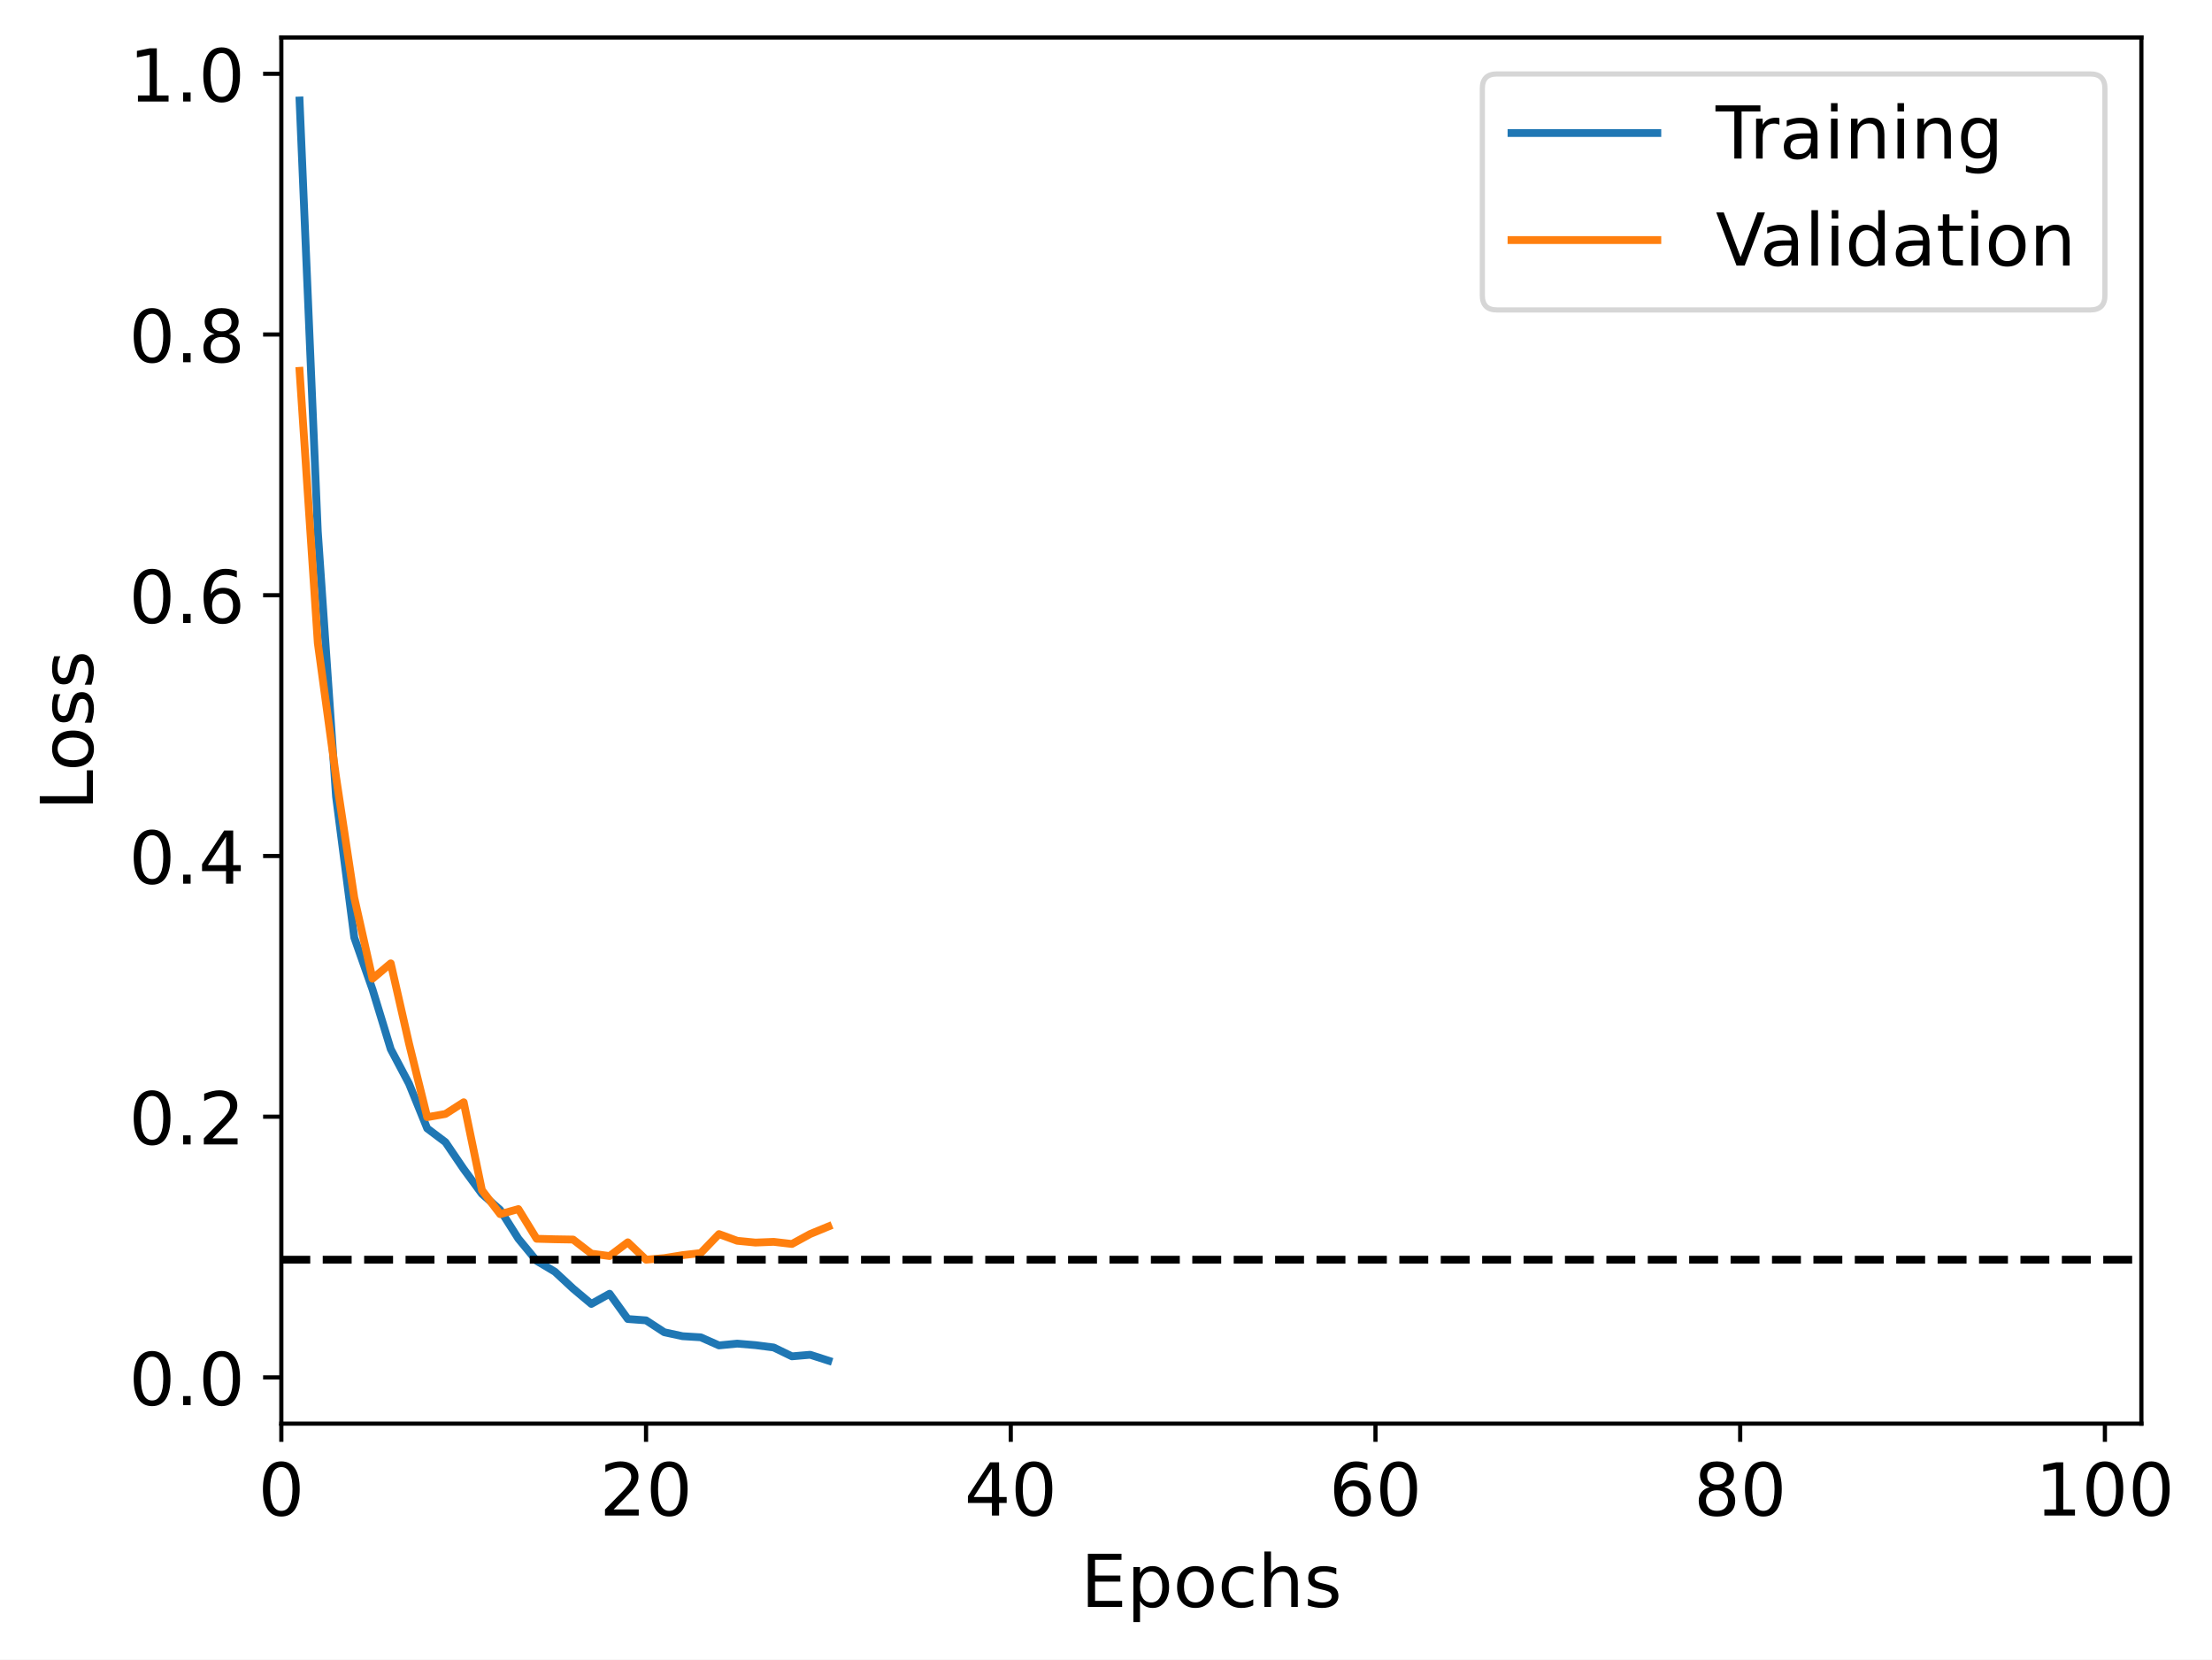
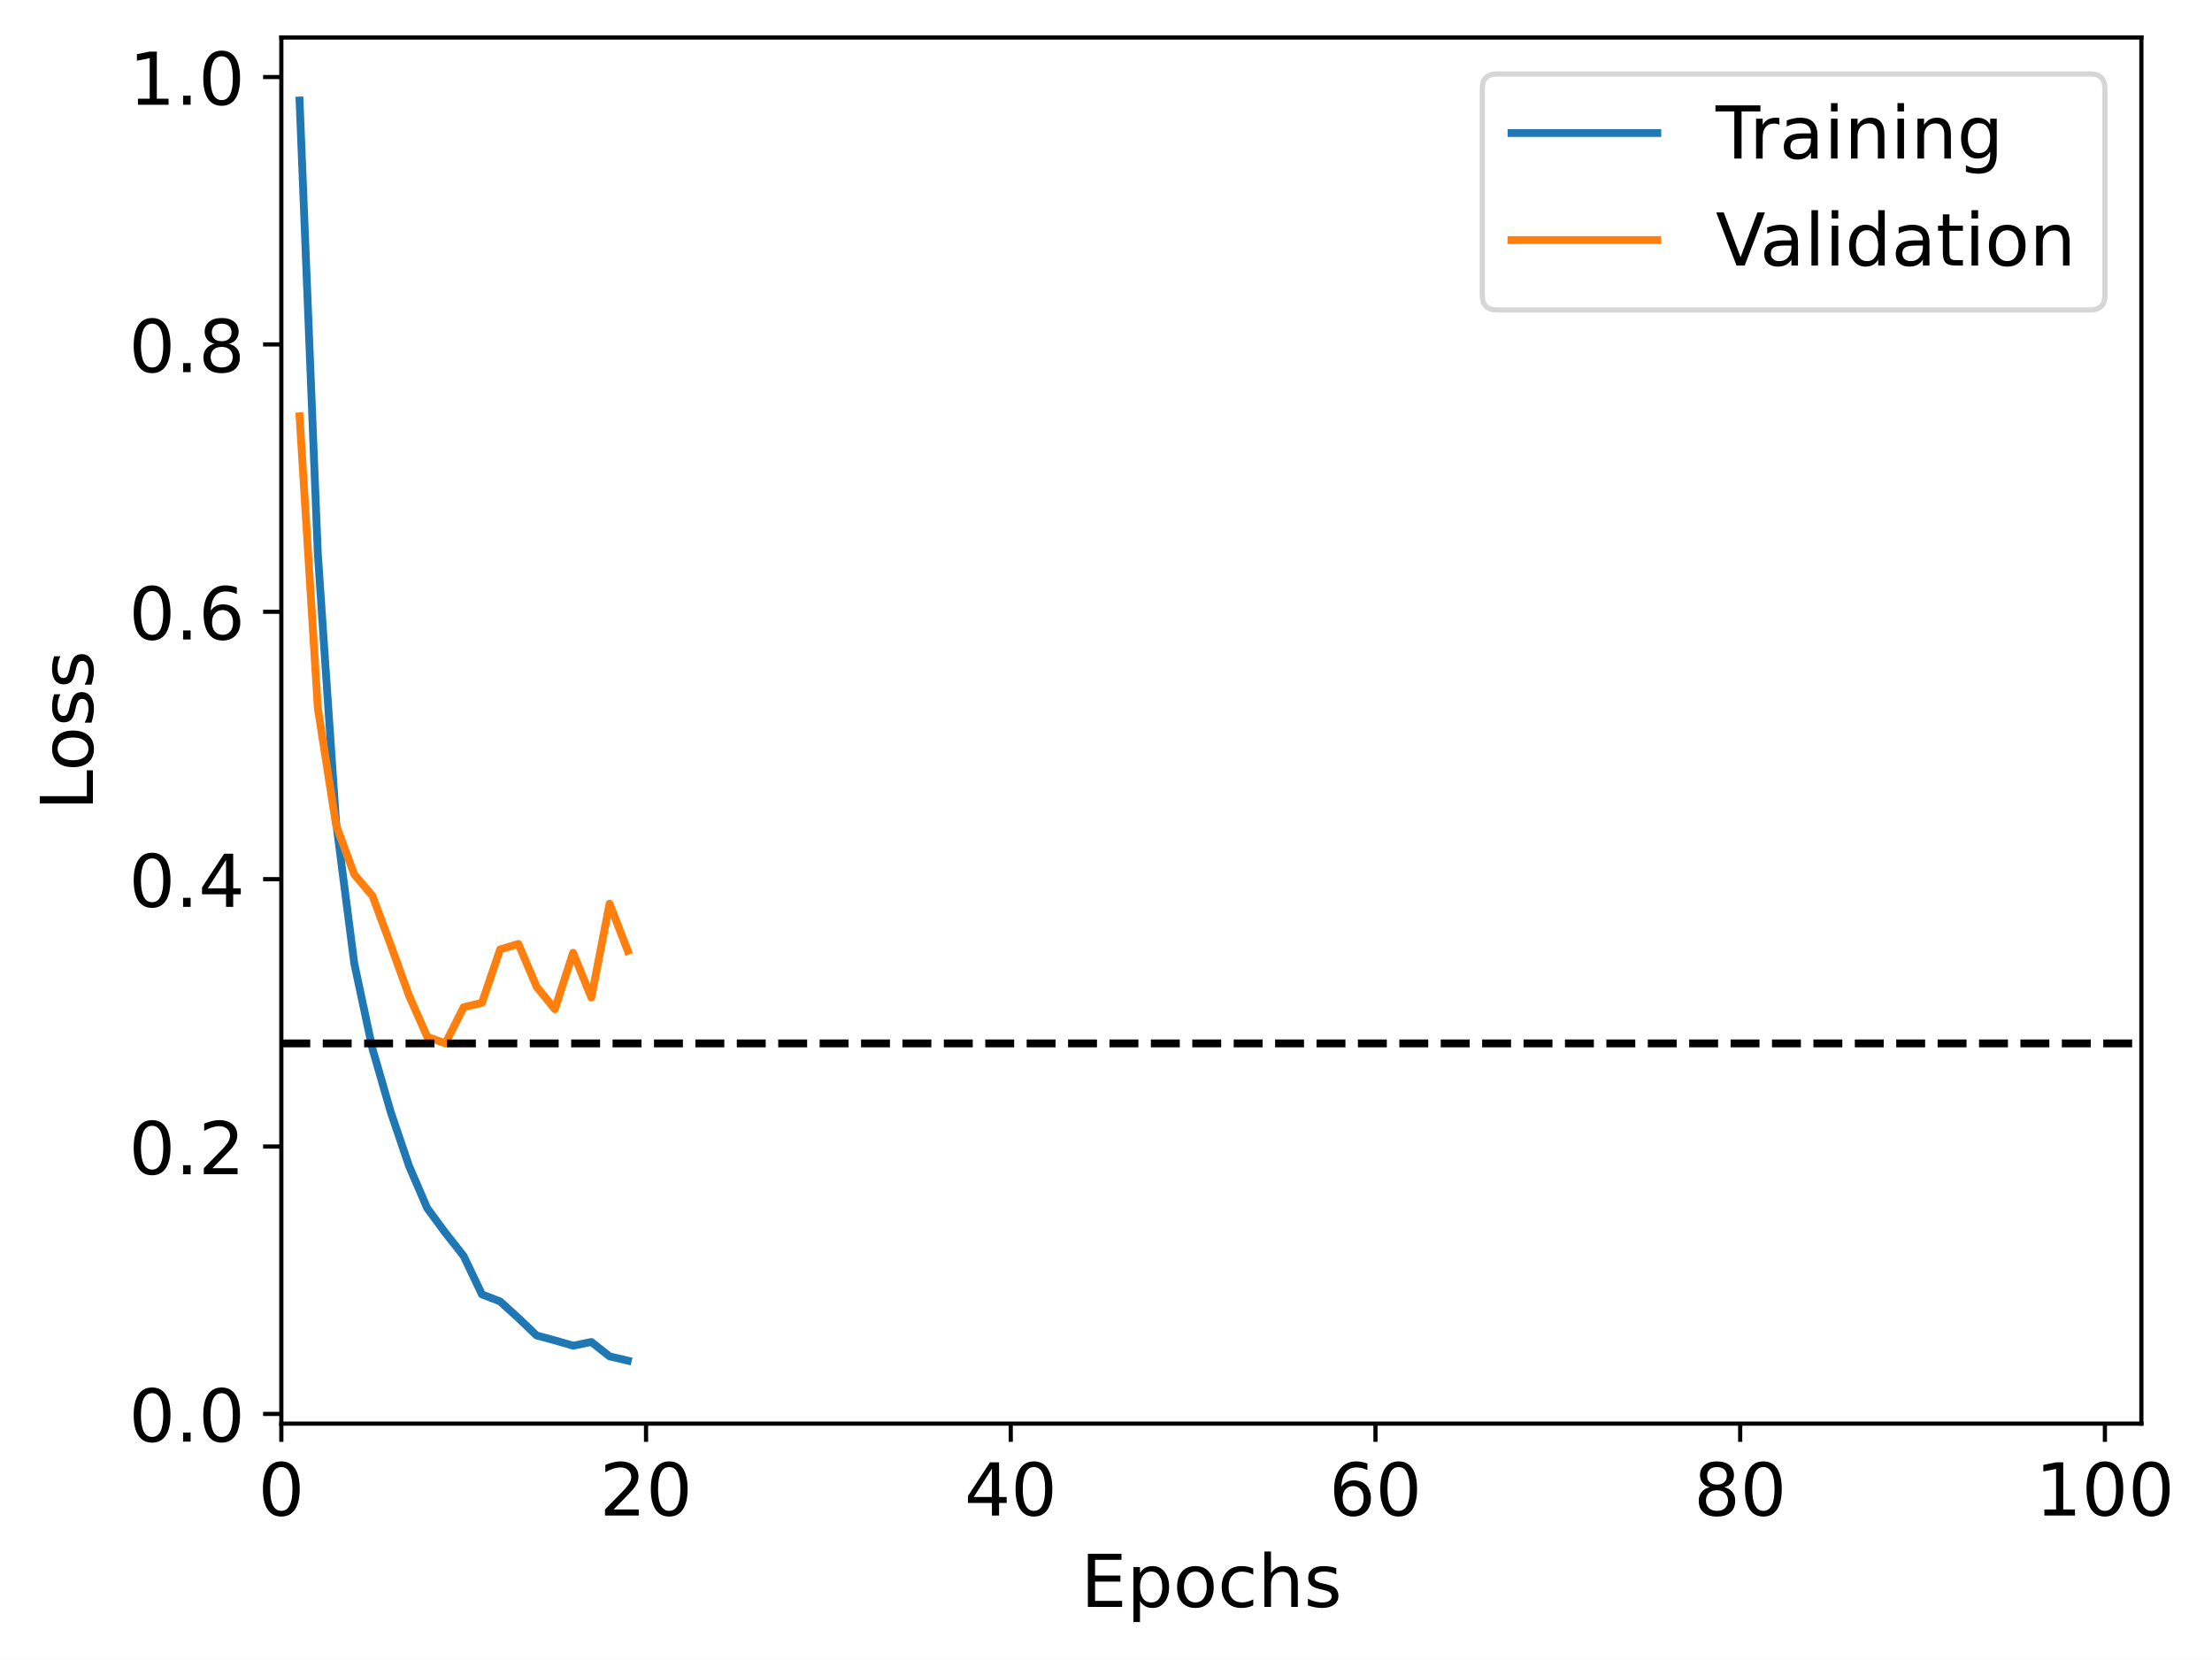
<svg xmlns="http://www.w3.org/2000/svg" xmlns:xlink="http://www.w3.org/1999/xlink" width="424.693pt" height="318.611pt" viewBox="0 0 424.693 318.611" version="1.1">
  <defs>
    <style type="text/css">*{stroke-linejoin: round; stroke-linecap: butt}</style>
  </defs>
  <g id="figure_1">
    <g id="patch_1">
      <path d="M 0 318.611  L 424.693 318.611  L 424.693 0  L 0 0  z " style="fill: #ffffff" />
    </g>
    <g id="axes_1">
      <g id="patch_2">
        <path d="M 54.014 273.312  L 411.134 273.312  L 411.134 7.2  L 54.014 7.2  z " style="fill: #ffffff" />
      </g>
      <g id="matplotlib.axis_1">
        <g id="xtick_1">
          <g id="line2d_1">
            <defs>
-               <path id="m88acfec45b" d="M 0 0  L 0 3.5  " style="stroke: #000000; stroke-width: 0.8" />
-             </defs>
-             <g>
-               <use xlink:href="#m88acfec45b" x="54.014" y="273.312" style="stroke: #000000; stroke-width: 0.8" />
+               <path id="mbab9e729cd" d="M 0 0  L 0 3.5  " style="stroke: #000000; stroke-width: 0.8" />
+             </defs>
+             <g>
+               <use xlink:href="#mbab9e729cd" x="54.014" y="273.312" style="stroke: #000000; stroke-width: 0.8" />
            </g>
          </g>
          <g id="text_1">
            <g transform="translate(49.56 290.9498) scale(0.14 -0.14)">
              <defs>
                <path id="DejaVuSans-30" d="M 2034 4250  Q 1547 4250 1301 3770  Q 1056 3291 1056 2328  Q 1056 1369 1301 889  Q 1547 409 2034 409  Q 2525 409 2770 889  Q 3016 1369 3016 2328  Q 3016 3291 2770 3770  Q 2525 4250 2034 4250  z M 2034 4750  Q 2819 4750 3233 4129  Q 3647 3509 3647 2328  Q 3647 1150 3233 529  Q 2819 -91 2034 -91  Q 1250 -91 836 529  Q 422 1150 422 2328  Q 422 3509 836 4129  Q 1250 4750 2034 4750  z " transform="scale(0.015625)" />
              </defs>
              <use xlink:href="#DejaVuSans-30" />
            </g>
          </g>
        </g>
        <g id="xtick_2">
          <g id="line2d_2">
            <g>
-               <use xlink:href="#m88acfec45b" x="124.037" y="273.312" style="stroke: #000000; stroke-width: 0.8" />
+               <use xlink:href="#mbab9e729cd" x="124.037" y="273.312" style="stroke: #000000; stroke-width: 0.8" />
            </g>
          </g>
          <g id="text_2">
            <g transform="translate(115.1298 290.9498) scale(0.14 -0.14)">
              <defs>
                <path id="DejaVuSans-32" d="M 1228 531  L 3431 531  L 3431 0  L 469 0  L 469 531  Q 828 903 1448 1529  Q 2069 2156 2228 2338  Q 2531 2678 2651 2914  Q 2772 3150 2772 3378  Q 2772 3750 2511 3984  Q 2250 4219 1831 4219  Q 1534 4219 1204 4116  Q 875 4013 500 3803  L 500 4441  Q 881 4594 1212 4672  Q 1544 4750 1819 4750  Q 2544 4750 2975 4387  Q 3406 4025 3406 3419  Q 3406 3131 3298 2873  Q 3191 2616 2906 2266  Q 2828 2175 2409 1742  Q 1991 1309 1228 531  z " transform="scale(0.015625)" />
              </defs>
              <use xlink:href="#DejaVuSans-32" />
              <use xlink:href="#DejaVuSans-30" x="63.623" />
            </g>
          </g>
        </g>
        <g id="xtick_3">
          <g id="line2d_3">
            <g>
-               <use xlink:href="#m88acfec45b" x="194.061" y="273.312" style="stroke: #000000; stroke-width: 0.8" />
+               <use xlink:href="#mbab9e729cd" x="194.061" y="273.312" style="stroke: #000000; stroke-width: 0.8" />
            </g>
          </g>
          <g id="text_3">
            <g transform="translate(185.1533 290.9498) scale(0.14 -0.14)">
              <defs>
                <path id="DejaVuSans-34" d="M 2419 4116  L 825 1625  L 2419 1625  L 2419 4116  z M 2253 4666  L 3047 4666  L 3047 1625  L 3713 1625  L 3713 1100  L 3047 1100  L 3047 0  L 2419 0  L 2419 1100  L 313 1100  L 313 1709  L 2253 4666  z " transform="scale(0.015625)" />
              </defs>
              <use xlink:href="#DejaVuSans-34" />
              <use xlink:href="#DejaVuSans-30" x="63.623" />
            </g>
          </g>
        </g>
        <g id="xtick_4">
          <g id="line2d_4">
            <g>
-               <use xlink:href="#m88acfec45b" x="264.084" y="273.312" style="stroke: #000000; stroke-width: 0.8" />
+               <use xlink:href="#mbab9e729cd" x="264.084" y="273.312" style="stroke: #000000; stroke-width: 0.8" />
            </g>
          </g>
          <g id="text_4">
            <g transform="translate(255.1768 290.9498) scale(0.14 -0.14)">
              <defs>
                <path id="DejaVuSans-36" d="M 2113 2584  Q 1688 2584 1439 2293  Q 1191 2003 1191 1497  Q 1191 994 1439 701  Q 1688 409 2113 409  Q 2538 409 2786 701  Q 3034 994 3034 1497  Q 3034 2003 2786 2293  Q 2538 2584 2113 2584  z M 3366 4563  L 3366 3988  Q 3128 4100 2886 4159  Q 2644 4219 2406 4219  Q 1781 4219 1451 3797  Q 1122 3375 1075 2522  Q 1259 2794 1537 2939  Q 1816 3084 2150 3084  Q 2853 3084 3261 2657  Q 3669 2231 3669 1497  Q 3669 778 3244 343  Q 2819 -91 2113 -91  Q 1303 -91 875 529  Q 447 1150 447 2328  Q 447 3434 972 4092  Q 1497 4750 2381 4750  Q 2619 4750 2861 4703  Q 3103 4656 3366 4563  z " transform="scale(0.015625)" />
              </defs>
              <use xlink:href="#DejaVuSans-36" />
              <use xlink:href="#DejaVuSans-30" x="63.623" />
            </g>
          </g>
        </g>
        <g id="xtick_5">
          <g id="line2d_5">
            <g>
-               <use xlink:href="#m88acfec45b" x="334.108" y="273.312" style="stroke: #000000; stroke-width: 0.8" />
+               <use xlink:href="#mbab9e729cd" x="334.108" y="273.312" style="stroke: #000000; stroke-width: 0.8" />
            </g>
          </g>
          <g id="text_5">
            <g transform="translate(325.2004 290.9498) scale(0.14 -0.14)">
              <defs>
                <path id="DejaVuSans-38" d="M 2034 2216  Q 1584 2216 1326 1975  Q 1069 1734 1069 1313  Q 1069 891 1326 650  Q 1584 409 2034 409  Q 2484 409 2743 651  Q 3003 894 3003 1313  Q 3003 1734 2745 1975  Q 2488 2216 2034 2216  z M 1403 2484  Q 997 2584 770 2862  Q 544 3141 544 3541  Q 544 4100 942 4425  Q 1341 4750 2034 4750  Q 2731 4750 3128 4425  Q 3525 4100 3525 3541  Q 3525 3141 3298 2862  Q 3072 2584 2669 2484  Q 3125 2378 3379 2068  Q 3634 1759 3634 1313  Q 3634 634 3220 271  Q 2806 -91 2034 -91  Q 1263 -91 848 271  Q 434 634 434 1313  Q 434 1759 690 2068  Q 947 2378 1403 2484  z M 1172 3481  Q 1172 3119 1398 2916  Q 1625 2713 2034 2713  Q 2441 2713 2670 2916  Q 2900 3119 2900 3481  Q 2900 3844 2670 4047  Q 2441 4250 2034 4250  Q 1625 4250 1398 4047  Q 1172 3844 1172 3481  z " transform="scale(0.015625)" />
              </defs>
              <use xlink:href="#DejaVuSans-38" />
              <use xlink:href="#DejaVuSans-30" x="63.623" />
            </g>
          </g>
        </g>
        <g id="xtick_6">
          <g id="line2d_6">
            <g>
-               <use xlink:href="#m88acfec45b" x="404.131" y="273.312" style="stroke: #000000; stroke-width: 0.8" />
+               <use xlink:href="#mbab9e729cd" x="404.131" y="273.312" style="stroke: #000000; stroke-width: 0.8" />
            </g>
          </g>
          <g id="text_6">
            <g transform="translate(390.7701 290.9498) scale(0.14 -0.14)">
              <defs>
                <path id="DejaVuSans-31" d="M 794 531  L 1825 531  L 1825 4091  L 703 3866  L 703 4441  L 1819 4666  L 2450 4666  L 2450 531  L 3481 531  L 3481 0  L 794 0  L 794 531  z " transform="scale(0.015625)" />
              </defs>
              <use xlink:href="#DejaVuSans-31" />
              <use xlink:href="#DejaVuSans-30" x="63.623" />
              <use xlink:href="#DejaVuSans-30" x="127.246" />
            </g>
          </g>
        </g>
        <g id="text_7">
          <g transform="translate(207.4919 308.4992) scale(0.14 -0.14)">
            <defs>
              <path id="DejaVuSans-45" d="M 628 4666  L 3578 4666  L 3578 4134  L 1259 4134  L 1259 2753  L 3481 2753  L 3481 2222  L 1259 2222  L 1259 531  L 3634 531  L 3634 0  L 628 0  L 628 4666  z " transform="scale(0.015625)" />
              <path id="DejaVuSans-70" d="M 1159 525  L 1159 -1331  L 581 -1331  L 581 3500  L 1159 3500  L 1159 2969  Q 1341 3281 1617 3432  Q 1894 3584 2278 3584  Q 2916 3584 3314 3078  Q 3713 2572 3713 1747  Q 3713 922 3314 415  Q 2916 -91 2278 -91  Q 1894 -91 1617 61  Q 1341 213 1159 525  z M 3116 1747  Q 3116 2381 2855 2742  Q 2594 3103 2138 3103  Q 1681 3103 1420 2742  Q 1159 2381 1159 1747  Q 1159 1113 1420 752  Q 1681 391 2138 391  Q 2594 391 2855 752  Q 3116 1113 3116 1747  z " transform="scale(0.015625)" />
              <path id="DejaVuSans-6f" d="M 1959 3097  Q 1497 3097 1228 2736  Q 959 2375 959 1747  Q 959 1119 1226 758  Q 1494 397 1959 397  Q 2419 397 2687 759  Q 2956 1122 2956 1747  Q 2956 2369 2687 2733  Q 2419 3097 1959 3097  z M 1959 3584  Q 2709 3584 3137 3096  Q 3566 2609 3566 1747  Q 3566 888 3137 398  Q 2709 -91 1959 -91  Q 1206 -91 779 398  Q 353 888 353 1747  Q 353 2609 779 3096  Q 1206 3584 1959 3584  z " transform="scale(0.015625)" />
              <path id="DejaVuSans-63" d="M 3122 3366  L 3122 2828  Q 2878 2963 2633 3030  Q 2388 3097 2138 3097  Q 1578 3097 1268 2742  Q 959 2388 959 1747  Q 959 1106 1268 751  Q 1578 397 2138 397  Q 2388 397 2633 464  Q 2878 531 3122 666  L 3122 134  Q 2881 22 2623 -34  Q 2366 -91 2075 -91  Q 1284 -91 818 406  Q 353 903 353 1747  Q 353 2603 823 3093  Q 1294 3584 2113 3584  Q 2378 3584 2631 3529  Q 2884 3475 3122 3366  z " transform="scale(0.015625)" />
              <path id="DejaVuSans-68" d="M 3513 2113  L 3513 0  L 2938 0  L 2938 2094  Q 2938 2591 2744 2837  Q 2550 3084 2163 3084  Q 1697 3084 1428 2787  Q 1159 2491 1159 1978  L 1159 0  L 581 0  L 581 4863  L 1159 4863  L 1159 2956  Q 1366 3272 1645 3428  Q 1925 3584 2291 3584  Q 2894 3584 3203 3211  Q 3513 2838 3513 2113  z " transform="scale(0.015625)" />
              <path id="DejaVuSans-73" d="M 2834 3397  L 2834 2853  Q 2591 2978 2328 3040  Q 2066 3103 1784 3103  Q 1356 3103 1142 2972  Q 928 2841 928 2578  Q 928 2378 1081 2264  Q 1234 2150 1697 2047  L 1894 2003  Q 2506 1872 2764 1633  Q 3022 1394 3022 966  Q 3022 478 2636 193  Q 2250 -91 1575 -91  Q 1294 -91 989 -36  Q 684 19 347 128  L 347 722  Q 666 556 975 473  Q 1284 391 1588 391  Q 1994 391 2212 530  Q 2431 669 2431 922  Q 2431 1156 2273 1281  Q 2116 1406 1581 1522  L 1381 1569  Q 847 1681 609 1914  Q 372 2147 372 2553  Q 372 3047 722 3315  Q 1072 3584 1716 3584  Q 2034 3584 2315 3537  Q 2597 3491 2834 3397  z " transform="scale(0.015625)" />
            </defs>
            <use xlink:href="#DejaVuSans-45" />
            <use xlink:href="#DejaVuSans-70" x="63.184" />
            <use xlink:href="#DejaVuSans-6f" x="126.66" />
            <use xlink:href="#DejaVuSans-63" x="187.842" />
            <use xlink:href="#DejaVuSans-68" x="242.822" />
            <use xlink:href="#DejaVuSans-73" x="306.201" />
          </g>
        </g>
      </g>
      <g id="matplotlib.axis_2">
        <g id="ytick_1">
          <g id="line2d_7">
            <defs>
-               <path id="md299ecf82c" d="M 0 0  L -3.5 0  " style="stroke: #000000; stroke-width: 0.8" />
-             </defs>
-             <g>
-               <use xlink:href="#md299ecf82c" x="54.014" y="264.439" style="stroke: #000000; stroke-width: 0.8" />
+               <path id="m2692cf2385" d="M 0 0  L -3.5 0  " style="stroke: #000000; stroke-width: 0.8" />
+             </defs>
+             <g>
+               <use xlink:href="#m2692cf2385" x="54.014" y="271.443" style="stroke: #000000; stroke-width: 0.8" />
            </g>
          </g>
          <g id="text_8">
-             <g transform="translate(24.74938 269.7578) scale(0.14 -0.14)">
+             <g transform="translate(24.74938 276.7615) scale(0.14 -0.14)">
              <defs>
                <path id="DejaVuSans-2e" d="M 684 794  L 1344 794  L 1344 0  L 684 0  L 684 794  z " transform="scale(0.015625)" />
              </defs>
              <use xlink:href="#DejaVuSans-30" />
              <use xlink:href="#DejaVuSans-2e" x="63.623" />
              <use xlink:href="#DejaVuSans-30" x="95.41" />
            </g>
          </g>
        </g>
        <g id="ytick_2">
          <g id="line2d_8">
            <g>
-               <use xlink:href="#md299ecf82c" x="54.014" y="214.384" style="stroke: #000000; stroke-width: 0.8" />
+               <use xlink:href="#m2692cf2385" x="54.014" y="220.112" style="stroke: #000000; stroke-width: 0.8" />
            </g>
          </g>
          <g id="text_9">
-             <g transform="translate(24.74938 219.7034) scale(0.14 -0.14)">
+             <g transform="translate(24.74938 225.4314) scale(0.14 -0.14)">
              <use xlink:href="#DejaVuSans-30" />
              <use xlink:href="#DejaVuSans-2e" x="63.623" />
              <use xlink:href="#DejaVuSans-32" x="95.41" />
            </g>
          </g>
        </g>
        <g id="ytick_3">
          <g id="line2d_9">
            <g>
-               <use xlink:href="#md299ecf82c" x="54.014" y="164.33" style="stroke: #000000; stroke-width: 0.8" />
+               <use xlink:href="#m2692cf2385" x="54.014" y="168.782" style="stroke: #000000; stroke-width: 0.8" />
            </g>
          </g>
          <g id="text_10">
-             <g transform="translate(24.74938 169.649) scale(0.14 -0.14)">
+             <g transform="translate(24.74938 174.1013) scale(0.14 -0.14)">
              <use xlink:href="#DejaVuSans-30" />
              <use xlink:href="#DejaVuSans-2e" x="63.623" />
              <use xlink:href="#DejaVuSans-34" x="95.41" />
            </g>
          </g>
        </g>
        <g id="ytick_4">
          <g id="line2d_10">
            <g>
-               <use xlink:href="#md299ecf82c" x="54.014" y="114.276" style="stroke: #000000; stroke-width: 0.8" />
+               <use xlink:href="#m2692cf2385" x="54.014" y="117.452" style="stroke: #000000; stroke-width: 0.8" />
            </g>
          </g>
          <g id="text_11">
-             <g transform="translate(24.74938 119.5945) scale(0.14 -0.14)">
+             <g transform="translate(24.74938 122.7712) scale(0.14 -0.14)">
              <use xlink:href="#DejaVuSans-30" />
              <use xlink:href="#DejaVuSans-2e" x="63.623" />
              <use xlink:href="#DejaVuSans-36" x="95.41" />
            </g>
          </g>
        </g>
        <g id="ytick_5">
          <g id="line2d_11">
            <g>
-               <use xlink:href="#md299ecf82c" x="54.014" y="64.221" style="stroke: #000000; stroke-width: 0.8" />
+               <use xlink:href="#m2692cf2385" x="54.014" y="66.122" style="stroke: #000000; stroke-width: 0.8" />
            </g>
          </g>
          <g id="text_12">
-             <g transform="translate(24.74938 69.5401) scale(0.14 -0.14)">
+             <g transform="translate(24.74938 71.44108) scale(0.14 -0.14)">
              <use xlink:href="#DejaVuSans-30" />
              <use xlink:href="#DejaVuSans-2e" x="63.623" />
              <use xlink:href="#DejaVuSans-38" x="95.41" />
            </g>
          </g>
        </g>
        <g id="ytick_6">
          <g id="line2d_12">
            <g>
-               <use xlink:href="#md299ecf82c" x="54.014" y="14.167" style="stroke: #000000; stroke-width: 0.8" />
+               <use xlink:href="#m2692cf2385" x="54.014" y="14.792" style="stroke: #000000; stroke-width: 0.8" />
            </g>
          </g>
          <g id="text_13">
-             <g transform="translate(24.74938 19.48567) scale(0.14 -0.14)">
+             <g transform="translate(24.74938 20.11098) scale(0.14 -0.14)">
              <use xlink:href="#DejaVuSans-31" />
              <use xlink:href="#DejaVuSans-2e" x="63.623" />
              <use xlink:href="#DejaVuSans-30" x="95.41" />
            </g>
          </g>
        </g>
        <g id="text_14">
          <g transform="translate(17.83781 155.6101) rotate(-90) scale(0.14 -0.14)">
            <defs>
              <path id="DejaVuSans-4c" d="M 628 4666  L 1259 4666  L 1259 531  L 3531 531  L 3531 0  L 628 0  L 628 4666  z " transform="scale(0.015625)" />
            </defs>
            <use xlink:href="#DejaVuSans-4c" />
            <use xlink:href="#DejaVuSans-6f" x="53.963" />
            <use xlink:href="#DejaVuSans-73" x="115.145" />
            <use xlink:href="#DejaVuSans-73" x="167.244" />
          </g>
        </g>
      </g>
      <g id="line2d_13">
-         <path d="M 57.515 19.296  L 61.016 102.052  L 64.517 152.932  L 68.018 179.992  L 71.52 189.953  L 75.021 201.415  L 78.522 208.034  L 82.023 216.639  L 85.524 219.275  L 89.026 224.435  L 92.527 229.194  L 96.028 232.281  L 99.529 237.809  L 103.03 242.058  L 106.531 244.144  L 110.033 247.393  L 113.534 250.328  L 117.035 248.375  L 120.536 253.228  L 124.037 253.485  L 127.538 255.768  L 131.04 256.525  L 134.541 256.74  L 138.042 258.292  L 141.543 257.951  L 145.044 258.242  L 148.546 258.692  L 152.047 260.391  L 155.548 260.088  L 159.049 261.216  " clip-path="url(#p751d7406bc)" style="fill: none; stroke: #1f77b4; stroke-width: 1.5; stroke-linecap: square" />
+         <path d="M 57.515 19.296  L 61.016 106.214  L 64.517 157.761  L 68.018 184.955  L 71.52 201.374  L 75.021 213.494  L 78.522 223.812  L 82.023 231.952  L 85.524 236.689  L 89.026 241.145  L 92.527 248.5  L 96.028 249.854  L 99.529 253.043  L 103.03 256.387  L 106.531 257.328  L 110.033 258.349  L 113.534 257.636  L 117.035 260.4  L 120.536 261.216  " clip-path="url(#pf44c0e8fb1)" style="fill: none; stroke: #1f77b4; stroke-width: 1.5; stroke-linecap: square" />
      </g>
      <g id="line2d_14">
-         <path d="M 57.515 71.199  L 61.016 123.44  L 64.517 149.139  L 68.018 172.332  L 71.52 187.895  L 75.021 184.944  L 78.522 200.301  L 82.023 214.474  L 85.524 213.858  L 89.026 211.614  L 92.527 228.488  L 96.028 233.093  L 99.529 232.124  L 103.03 237.82  L 106.531 237.916  L 110.033 237.973  L 113.534 240.671  L 117.035 241.137  L 120.536 238.5  L 124.037 241.84  L 127.538 241.534  L 131.04 240.966  L 134.541 240.56  L 138.042 236.923  L 141.543 238.208  L 145.044 238.55  L 148.546 238.412  L 152.047 238.82  L 155.548 236.909  L 159.049 235.465  " clip-path="url(#p751d7406bc)" style="fill: none; stroke: #ff7f0e; stroke-width: 1.5; stroke-linecap: square" />
+         <path d="M 57.515 79.925  L 61.016 135.91  L 64.517 158.373  L 68.018 167.862  L 71.52 172.01  L 75.021 181.433  L 78.522 191.107  L 82.023 199.042  L 85.524 200.316  L 89.026 193.35  L 92.527 192.53  L 96.028 182.27  L 99.529 181.222  L 103.03 189.438  L 106.531 193.748  L 110.033 182.912  L 113.534 191.508  L 117.035 173.491  L 120.536 182.555  " clip-path="url(#pf44c0e8fb1)" style="fill: none; stroke: #ff7f0e; stroke-width: 1.5; stroke-linecap: square" />
      </g>
      <g id="line2d_15">
-         <path d="M 54.014 241.84  L 411.134 241.84  " clip-path="url(#p751d7406bc)" style="fill: none; stroke-dasharray: 5.55,2.4; stroke-dashoffset: 0; stroke: #000000; stroke-width: 1.5" />
+         <path d="M 54.014 200.316  L 411.134 200.316  " clip-path="url(#pf44c0e8fb1)" style="fill: none; stroke-dasharray: 5.55,2.4; stroke-dashoffset: 0; stroke: #000000; stroke-width: 1.5" />
      </g>
      <g id="patch_3">
        <path d="M 54.014 273.312  L 54.014 7.2  " style="fill: none; stroke: #000000; stroke-width: 0.8; stroke-linejoin: miter; stroke-linecap: square" />
      </g>
      <g id="patch_4">
        <path d="M 411.134 273.312  L 411.134 7.2  " style="fill: none; stroke: #000000; stroke-width: 0.8; stroke-linejoin: miter; stroke-linecap: square" />
      </g>
      <g id="patch_5">
        <path d="M 54.014 273.312  L 411.134 273.312  " style="fill: none; stroke: #000000; stroke-width: 0.8; stroke-linejoin: miter; stroke-linecap: square" />
      </g>
      <g id="patch_6">
        <path d="M 54.014 7.2  L 411.134 7.2  " style="fill: none; stroke: #000000; stroke-width: 0.8; stroke-linejoin: miter; stroke-linecap: square" />
      </g>
      <g id="legend_1">
        <g id="patch_7">
          <path d="M 287.4 59.499  L 401.334 59.499  Q 404.134 59.499 404.134 56.699  L 404.134 17  Q 404.134 14.2 401.334 14.2  L 287.4 14.2  Q 284.6 14.2 284.6 17  L 284.6 56.699  Q 284.6 59.499 287.4 59.499  z " style="fill: #ffffff; opacity: 0.8; stroke: #cccccc; stroke-linejoin: miter" />
        </g>
        <g id="line2d_16">
          <path d="M 290.2 25.538  L 304.2 25.538  L 318.2 25.538  " style="fill: none; stroke: #1f77b4; stroke-width: 1.5; stroke-linecap: square" />
        </g>
        <g id="text_15">
          <g transform="translate(329.4 30.43781) scale(0.14 -0.14)">
            <defs>
              <path id="DejaVuSans-54" d="M -19 4666  L 3928 4666  L 3928 4134  L 2272 4134  L 2272 0  L 1638 0  L 1638 4134  L -19 4134  L -19 4666  z " transform="scale(0.015625)" />
              <path id="DejaVuSans-72" d="M 2631 2963  Q 2534 3019 2420 3045  Q 2306 3072 2169 3072  Q 1681 3072 1420 2755  Q 1159 2438 1159 1844  L 1159 0  L 581 0  L 581 3500  L 1159 3500  L 1159 2956  Q 1341 3275 1631 3429  Q 1922 3584 2338 3584  Q 2397 3584 2469 3576  Q 2541 3569 2628 3553  L 2631 2963  z " transform="scale(0.015625)" />
              <path id="DejaVuSans-61" d="M 2194 1759  Q 1497 1759 1228 1600  Q 959 1441 959 1056  Q 959 750 1161 570  Q 1363 391 1709 391  Q 2188 391 2477 730  Q 2766 1069 2766 1631  L 2766 1759  L 2194 1759  z M 3341 1997  L 3341 0  L 2766 0  L 2766 531  Q 2569 213 2275 61  Q 1981 -91 1556 -91  Q 1019 -91 701 211  Q 384 513 384 1019  Q 384 1609 779 1909  Q 1175 2209 1959 2209  L 2766 2209  L 2766 2266  Q 2766 2663 2505 2880  Q 2244 3097 1772 3097  Q 1472 3097 1187 3025  Q 903 2953 641 2809  L 641 3341  Q 956 3463 1253 3523  Q 1550 3584 1831 3584  Q 2591 3584 2966 3190  Q 3341 2797 3341 1997  z " transform="scale(0.015625)" />
              <path id="DejaVuSans-69" d="M 603 3500  L 1178 3500  L 1178 0  L 603 0  L 603 3500  z M 603 4863  L 1178 4863  L 1178 4134  L 603 4134  L 603 4863  z " transform="scale(0.015625)" />
              <path id="DejaVuSans-6e" d="M 3513 2113  L 3513 0  L 2938 0  L 2938 2094  Q 2938 2591 2744 2837  Q 2550 3084 2163 3084  Q 1697 3084 1428 2787  Q 1159 2491 1159 1978  L 1159 0  L 581 0  L 581 3500  L 1159 3500  L 1159 2956  Q 1366 3272 1645 3428  Q 1925 3584 2291 3584  Q 2894 3584 3203 3211  Q 3513 2838 3513 2113  z " transform="scale(0.015625)" />
              <path id="DejaVuSans-67" d="M 2906 1791  Q 2906 2416 2648 2759  Q 2391 3103 1925 3103  Q 1463 3103 1205 2759  Q 947 2416 947 1791  Q 947 1169 1205 825  Q 1463 481 1925 481  Q 2391 481 2648 825  Q 2906 1169 2906 1791  z M 3481 434  Q 3481 -459 3084 -895  Q 2688 -1331 1869 -1331  Q 1566 -1331 1297 -1286  Q 1028 -1241 775 -1147  L 775 -588  Q 1028 -725 1275 -790  Q 1522 -856 1778 -856  Q 2344 -856 2625 -561  Q 2906 -266 2906 331  L 2906 616  Q 2728 306 2450 153  Q 2172 0 1784 0  Q 1141 0 747 490  Q 353 981 353 1791  Q 353 2603 747 3093  Q 1141 3584 1784 3584  Q 2172 3584 2450 3431  Q 2728 3278 2906 2969  L 2906 3500  L 3481 3500  L 3481 434  z " transform="scale(0.015625)" />
            </defs>
            <use xlink:href="#DejaVuSans-54" />
            <use xlink:href="#DejaVuSans-72" x="46.334" />
            <use xlink:href="#DejaVuSans-61" x="87.447" />
            <use xlink:href="#DejaVuSans-69" x="148.727" />
            <use xlink:href="#DejaVuSans-6e" x="176.51" />
            <use xlink:href="#DejaVuSans-69" x="239.889" />
            <use xlink:href="#DejaVuSans-6e" x="267.672" />
            <use xlink:href="#DejaVuSans-67" x="331.051" />
          </g>
        </g>
        <g id="line2d_17">
          <path d="M 290.2 46.087  L 304.2 46.087  L 318.2 46.087  " style="fill: none; stroke: #ff7f0e; stroke-width: 1.5; stroke-linecap: square" />
        </g>
        <g id="text_16">
          <g transform="translate(329.4 50.98719) scale(0.14 -0.14)">
            <defs>
              <path id="DejaVuSans-56" d="M 1831 0  L 50 4666  L 709 4666  L 2188 738  L 3669 4666  L 4325 4666  L 2547 0  L 1831 0  z " transform="scale(0.015625)" />
              <path id="DejaVuSans-6c" d="M 603 4863  L 1178 4863  L 1178 0  L 603 0  L 603 4863  z " transform="scale(0.015625)" />
              <path id="DejaVuSans-64" d="M 2906 2969  L 2906 4863  L 3481 4863  L 3481 0  L 2906 0  L 2906 525  Q 2725 213 2448 61  Q 2172 -91 1784 -91  Q 1150 -91 751 415  Q 353 922 353 1747  Q 353 2572 751 3078  Q 1150 3584 1784 3584  Q 2172 3584 2448 3432  Q 2725 3281 2906 2969  z M 947 1747  Q 947 1113 1208 752  Q 1469 391 1925 391  Q 2381 391 2643 752  Q 2906 1113 2906 1747  Q 2906 2381 2643 2742  Q 2381 3103 1925 3103  Q 1469 3103 1208 2742  Q 947 2381 947 1747  z " transform="scale(0.015625)" />
              <path id="DejaVuSans-74" d="M 1172 4494  L 1172 3500  L 2356 3500  L 2356 3053  L 1172 3053  L 1172 1153  Q 1172 725 1289 603  Q 1406 481 1766 481  L 2356 481  L 2356 0  L 1766 0  Q 1100 0 847 248  Q 594 497 594 1153  L 594 3053  L 172 3053  L 172 3500  L 594 3500  L 594 4494  L 1172 4494  z " transform="scale(0.015625)" />
            </defs>
            <use xlink:href="#DejaVuSans-56" />
            <use xlink:href="#DejaVuSans-61" x="60.658" />
            <use xlink:href="#DejaVuSans-6c" x="121.938" />
            <use xlink:href="#DejaVuSans-69" x="149.721" />
            <use xlink:href="#DejaVuSans-64" x="177.504" />
            <use xlink:href="#DejaVuSans-61" x="240.98" />
            <use xlink:href="#DejaVuSans-74" x="302.26" />
            <use xlink:href="#DejaVuSans-69" x="341.469" />
            <use xlink:href="#DejaVuSans-6f" x="369.252" />
            <use xlink:href="#DejaVuSans-6e" x="430.434" />
          </g>
        </g>
      </g>
    </g>
  </g>
  <defs>
-     <clipPath id="p751d7406bc">
+     <clipPath id="pf44c0e8fb1">
      <rect x="54.014" y="7.2" width="357.12" height="266.112" />
    </clipPath>
  </defs>
</svg>
